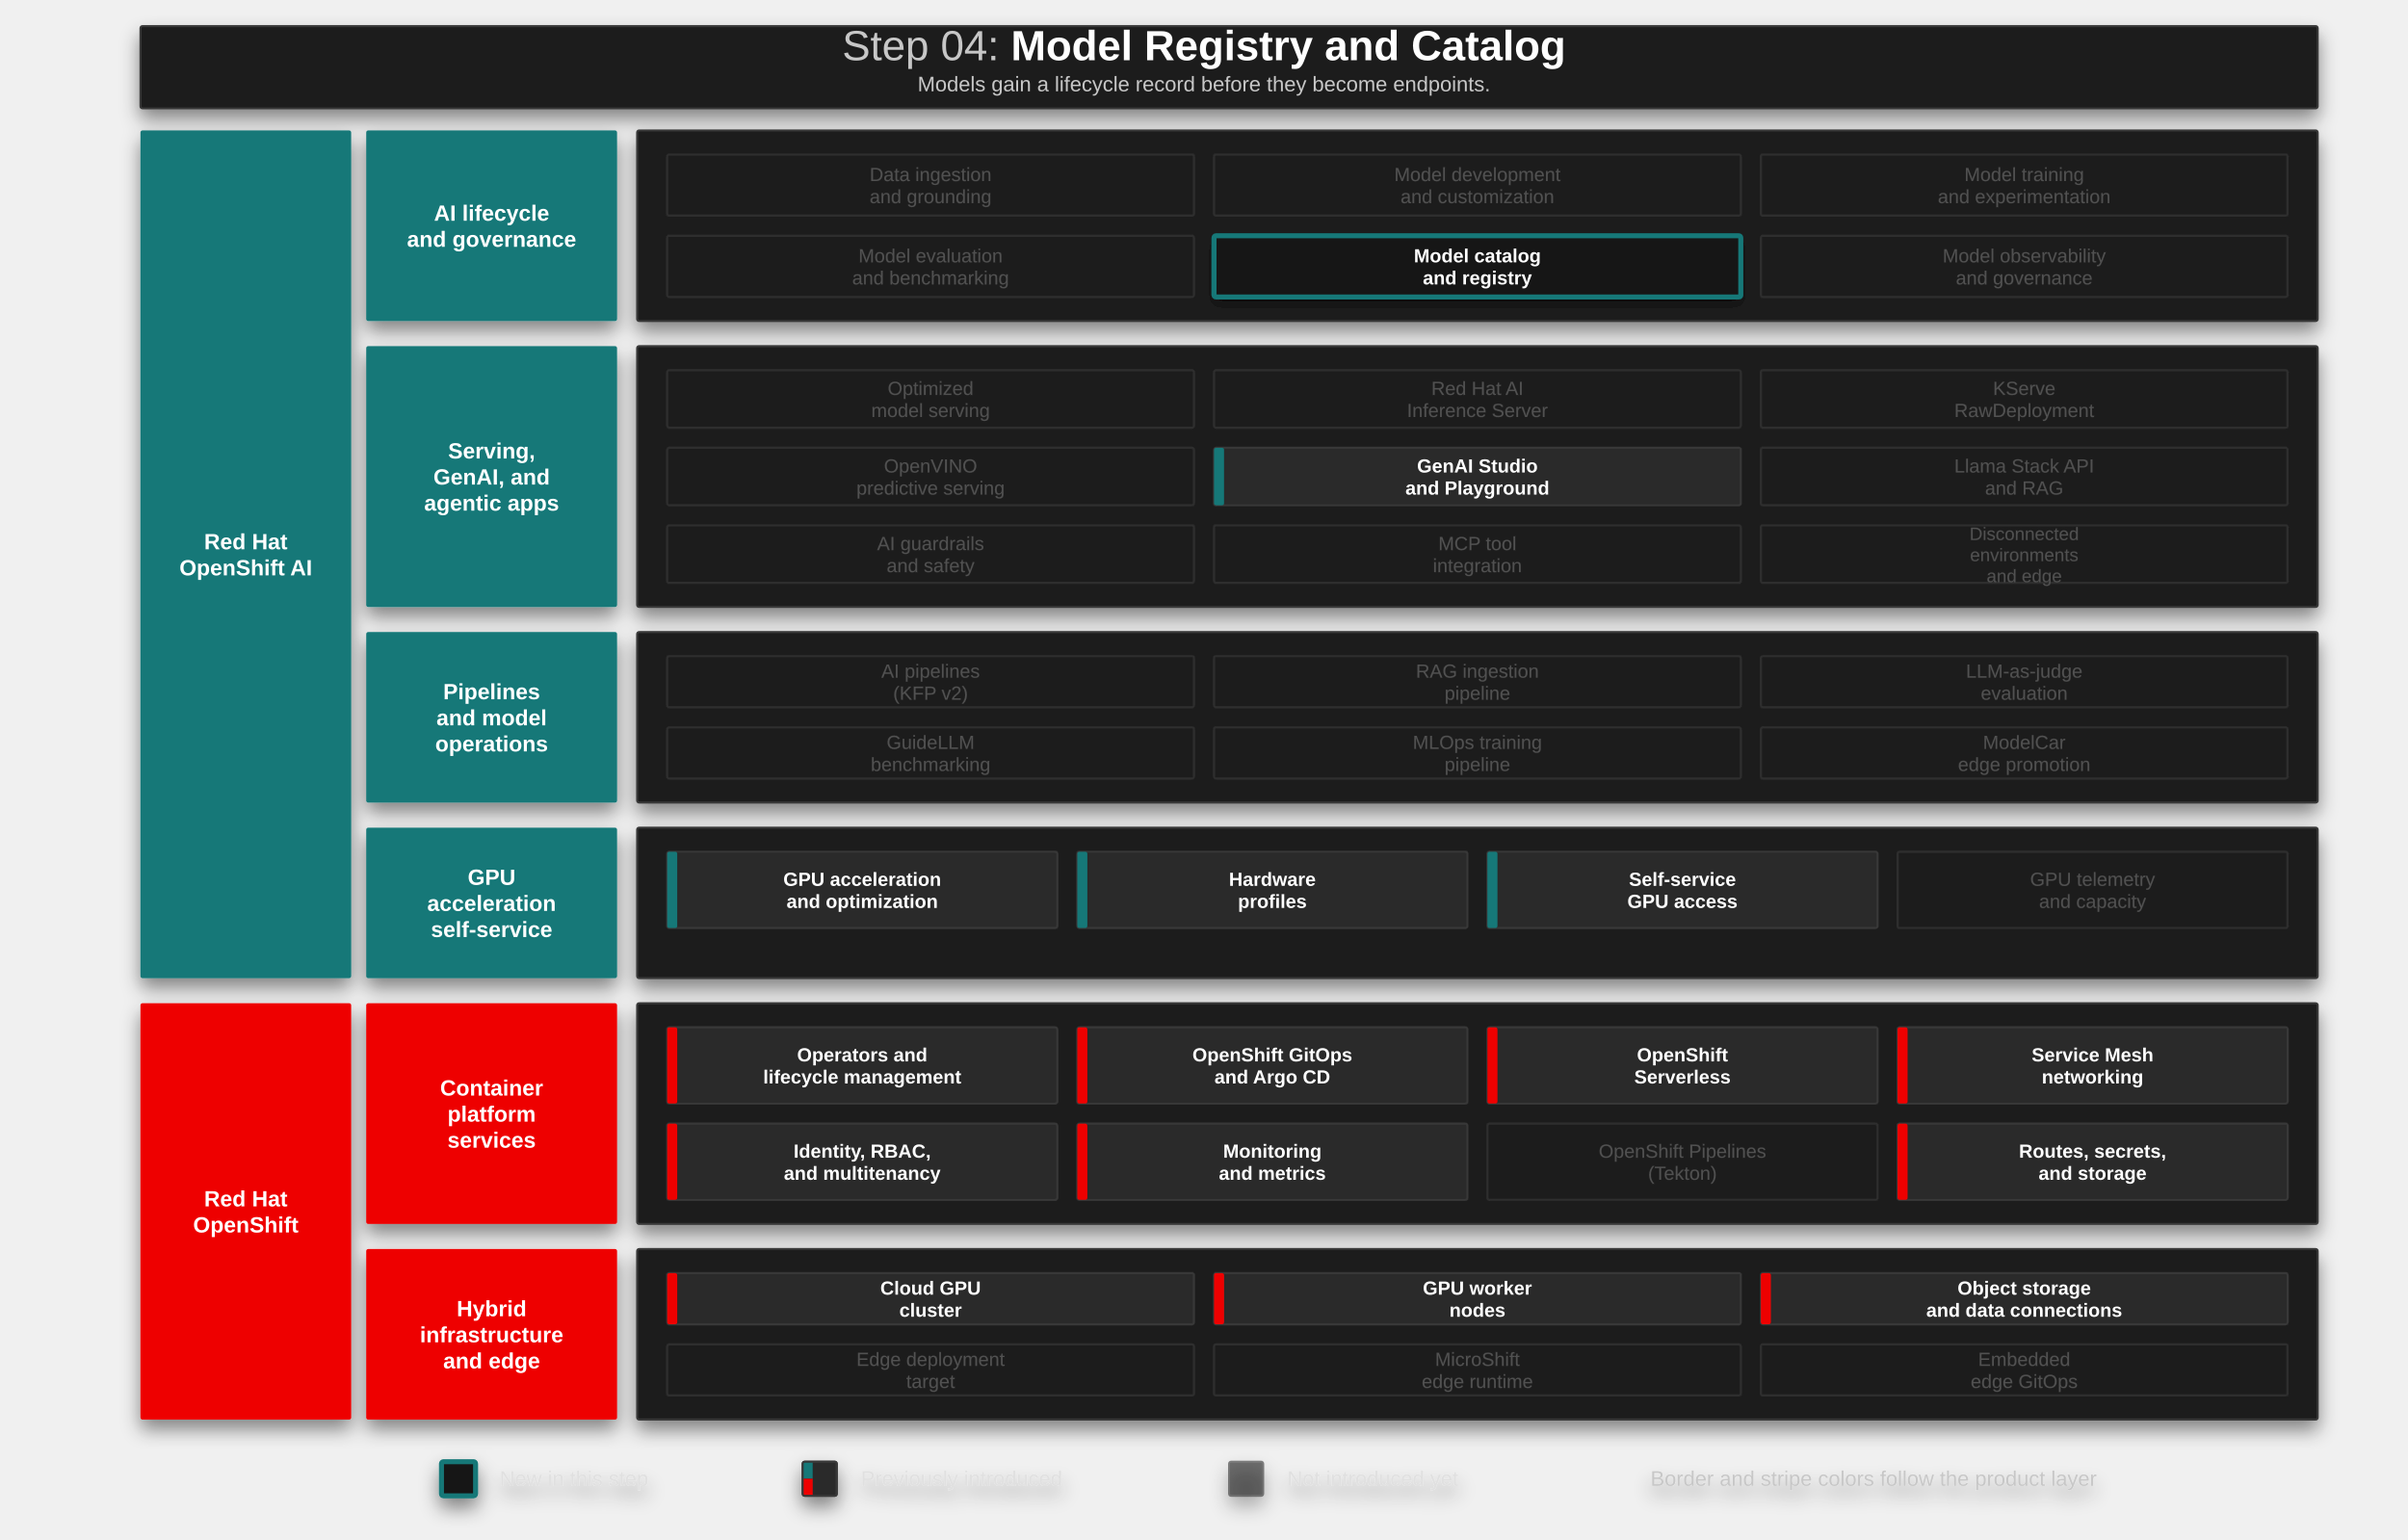
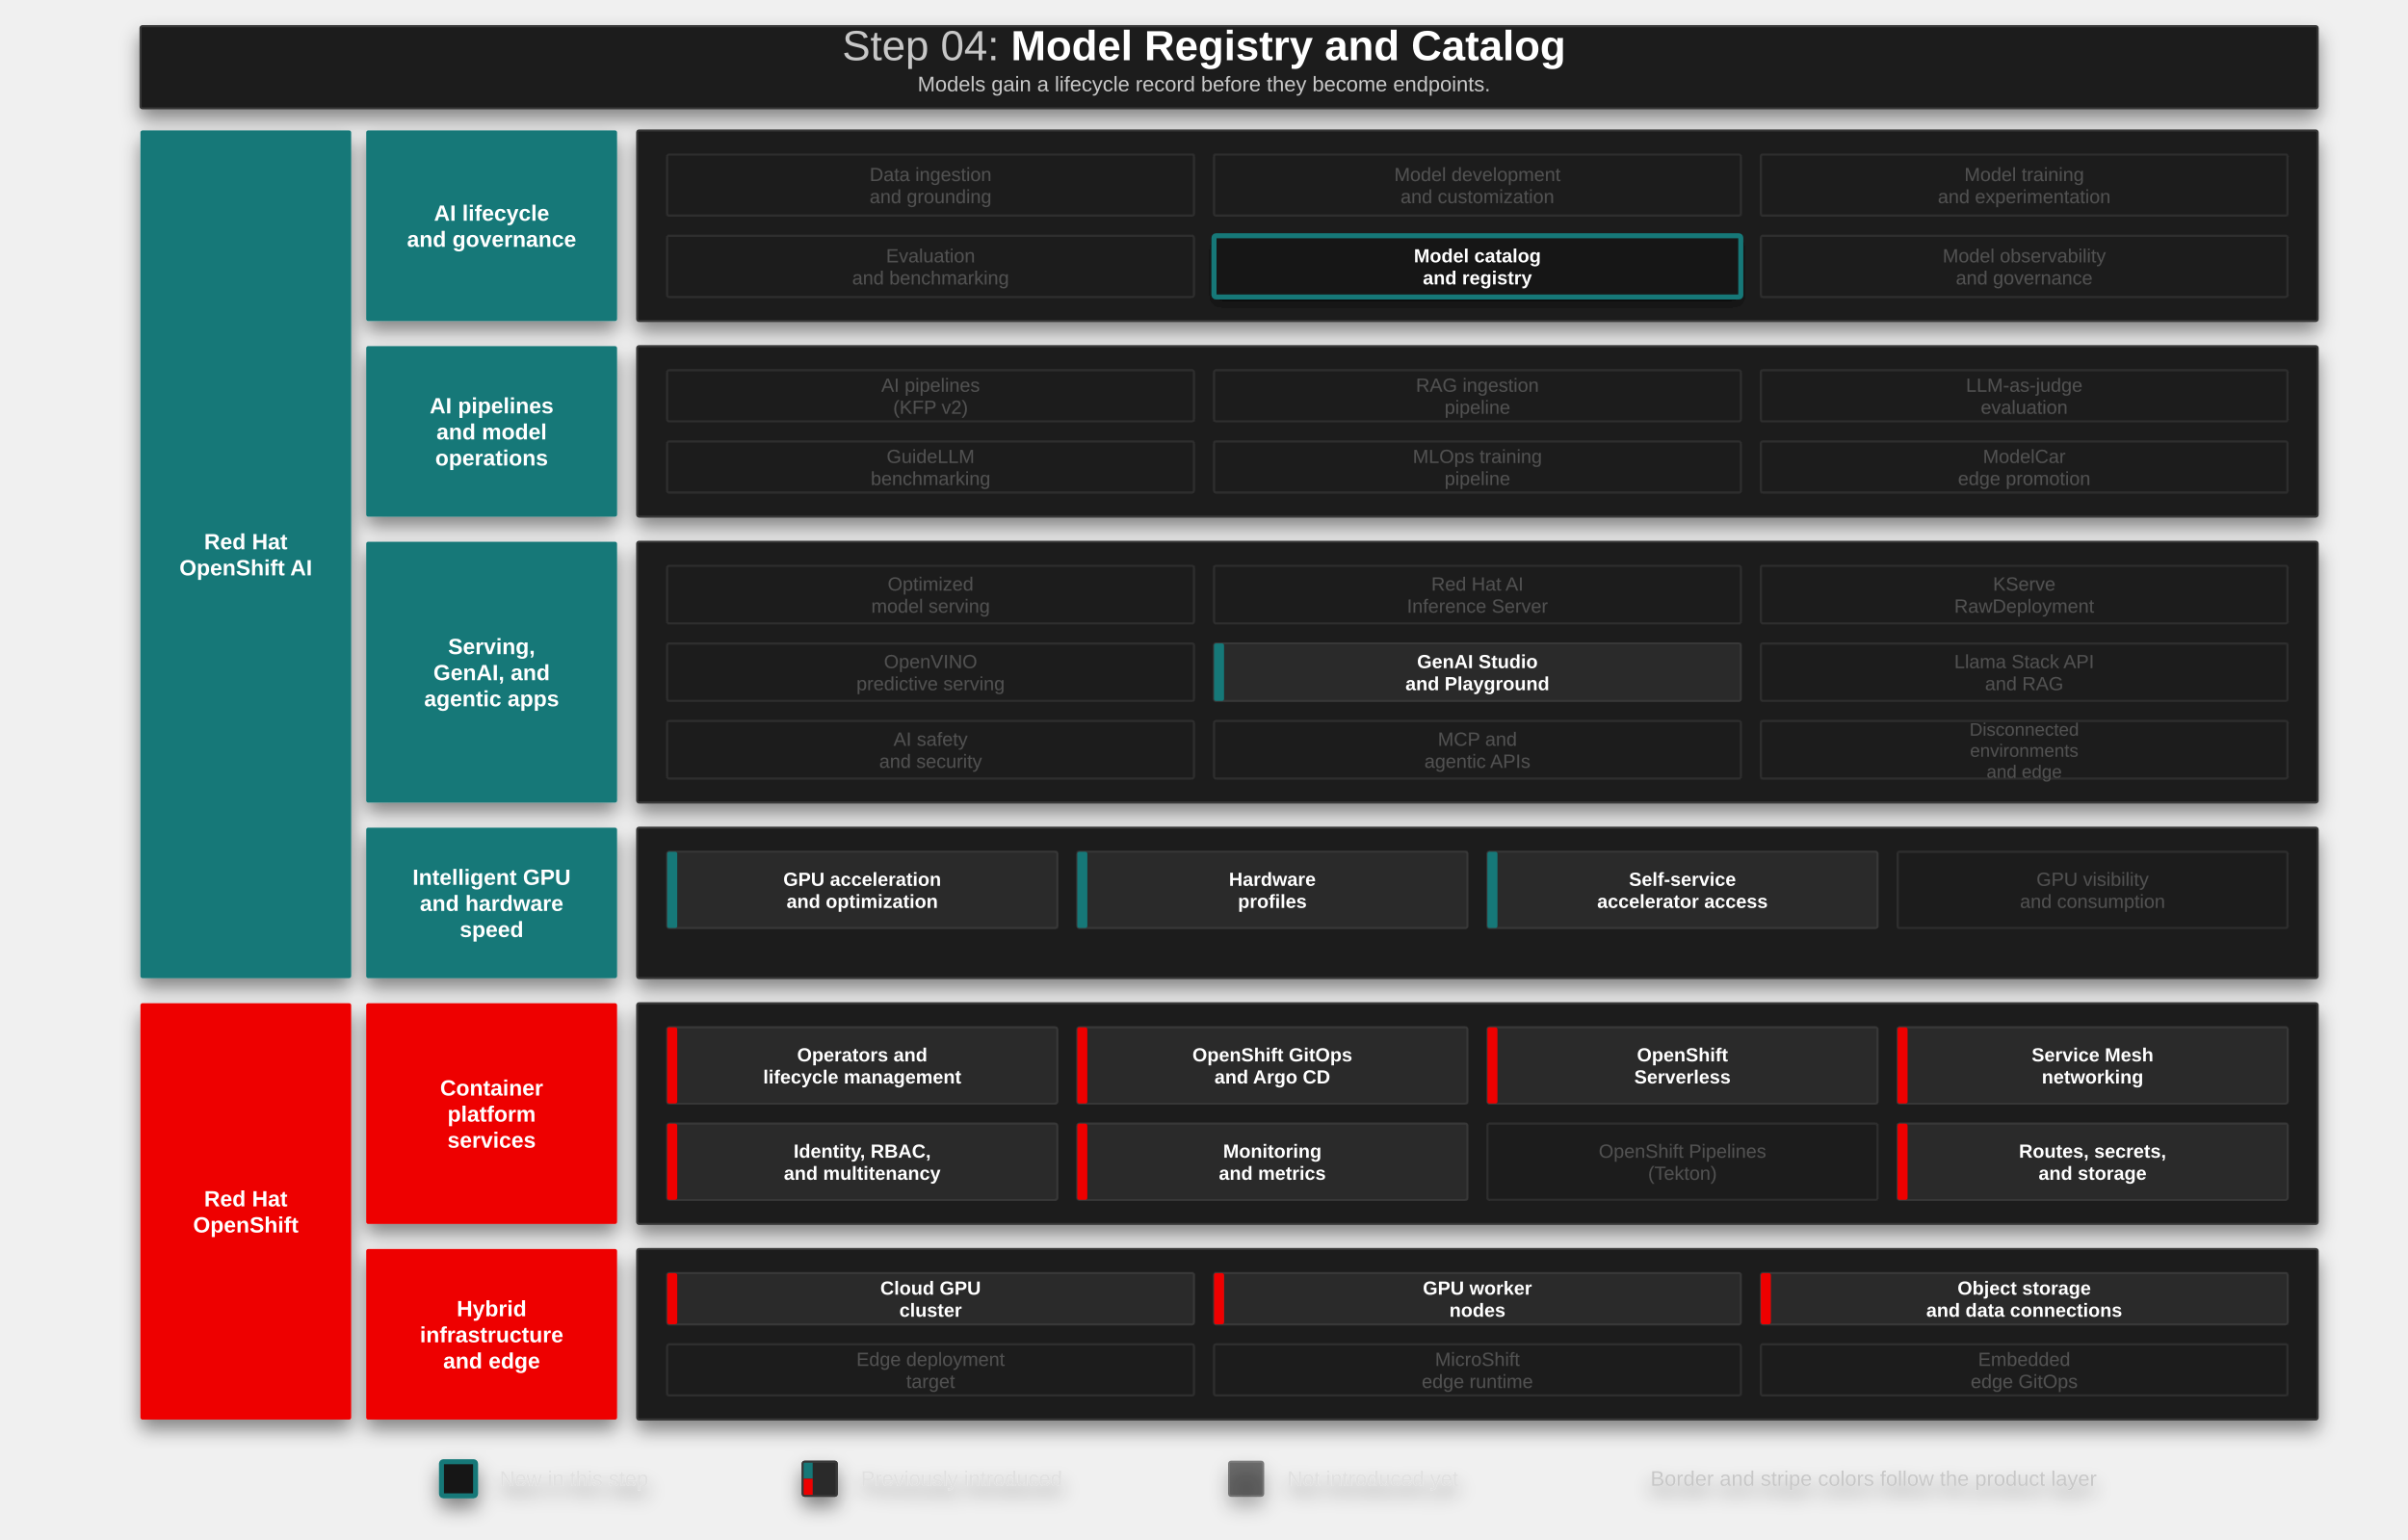
<svg xmlns="http://www.w3.org/2000/svg" width="2400" height="1535" viewBox="0 0 2400 1535" role="img" aria-labelledby="title desc">
  <style>.display{font-family:'Red Hat Display','Arial',sans-serif}.body{font-family:'Red Hat Text','Arial',sans-serif}</style>
  <defs>
    <filter id="lift" x="-20%" y="-20%" width="140%" height="140%">
      <feDropShadow dx="0" dy="6" stdDeviation="5" flood-color="#000" flood-opacity="0.55" />
    </filter>
    <filter id="panelShadow" x="-8%" y="-8%" width="116%" height="116%">
      <feDropShadow dx="0" dy="10" stdDeviation="9" flood-color="#000" flood-opacity="0.45" />
    </filter>
  </defs>
  <g filter="url(#panelShadow)">
    <rect x="140" y="26" width="2170" height="82" rx="2" fill="#1f1f1f" stroke="#383838" stroke-width="2" />
    <text x="1200.0" y="60" class="display" font-size="42" fill="#ffffff" font-weight="700" text-anchor="middle">
      <tspan fill="#c7c7c7" font-weight="500">Step 04:</tspan> Model Registry and Catalog</text>
    <text x="1200.0" y="91" class="body" font-size="21" fill="#c7c7c7" text-anchor="middle">Models gain a lifecycle record before they become endpoints.</text>
    <rect x="140" y="130" width="210" height="845" rx="2" fill="#147878" stroke="#147878" stroke-width="0" />
    <text x="245.0" y="547.5" class="body" font-size="22" fill="#ffffff" font-weight="700" text-anchor="middle">Red Hat</text>
    <text x="245.0" y="573.5" class="body" font-size="22" fill="#ffffff" font-weight="700" text-anchor="middle">OpenShift AI</text>
    <rect x="140" y="1000" width="210" height="415" rx="2" fill="#ee0000" stroke="#ee0000" stroke-width="0" />
    <text x="245.0" y="1202.5" class="body" font-size="22" fill="#ffffff" font-weight="700" text-anchor="middle">Red Hat</text>
    <text x="245.0" y="1228.5" class="body" font-size="22" fill="#ffffff" font-weight="700" text-anchor="middle">OpenShift</text>
    <rect x="365" y="130" width="250" height="190" rx="2" fill="#147878" stroke="#147878" stroke-width="0" />
    <text x="490.0" y="220.0" class="body" font-size="22" fill="#ffffff" font-weight="700" text-anchor="middle">AI lifecycle</text>
    <text x="490.0" y="246.0" class="body" font-size="22" fill="#ffffff" font-weight="700" text-anchor="middle">and governance</text>
    <rect x="635" y="130" width="1675" height="190" rx="2" fill="#1f1f1f" stroke="#383838" stroke-width="2" />
    <g opacity="0.62">
      <rect x="665.0" y="154.0" width="525.0" height="61.0" rx="2" fill="#1f1f1f" stroke="#383838" stroke-width="2.0" />
      <text x="927.5" y="180.5" class="body" font-size="19" fill="#707070" font-weight="450" text-anchor="middle">Data ingestion</text>
      <text x="927.5" y="202.5" class="body" font-size="19" fill="#707070" font-weight="450" text-anchor="middle">and grounding</text>
    </g>
    <g opacity="0.62">
      <rect x="1210.0" y="154.0" width="525.0" height="61.0" rx="2" fill="#1f1f1f" stroke="#383838" stroke-width="2.0" />
      <text x="1472.5" y="180.5" class="body" font-size="19" fill="#707070" font-weight="450" text-anchor="middle">Model development</text>
      <text x="1472.5" y="202.5" class="body" font-size="19" fill="#707070" font-weight="450" text-anchor="middle">and customization</text>
    </g>
    <g opacity="0.62">
      <rect x="1755.0" y="154.0" width="525.0" height="61.0" rx="2" fill="#1f1f1f" stroke="#383838" stroke-width="2.0" />
      <text x="2017.5" y="180.5" class="body" font-size="19" fill="#707070" font-weight="450" text-anchor="middle">Model training</text>
      <text x="2017.5" y="202.5" class="body" font-size="19" fill="#707070" font-weight="450" text-anchor="middle">and experimentation</text>
    </g>
    <g opacity="0.62">
      <rect x="665.0" y="235.0" width="525.0" height="61.0" rx="2" fill="#1f1f1f" stroke="#383838" stroke-width="2.0" />
-       <text x="927.5" y="261.5" class="body" font-size="19" fill="#707070" font-weight="450" text-anchor="middle">Model evaluation</text>
+       <text x="927.5" y="261.5" class="body" font-size="19" fill="#707070" font-weight="450" text-anchor="middle">Evaluation</text>
      <text x="927.5" y="283.5" class="body" font-size="19" fill="#707070" font-weight="450" text-anchor="middle">and benchmarking</text>
    </g>
    <g filter="url(#lift)">
      <rect x="1210.0" y="235.0" width="525.0" height="61.0" rx="2" fill="#151515" stroke="#147878" stroke-width="5.0" />
      <text x="1472.5" y="261.5" class="body" font-size="19" fill="#ffffff" font-weight="700" text-anchor="middle">Model catalog</text>
      <text x="1472.5" y="283.5" class="body" font-size="19" fill="#ffffff" font-weight="700" text-anchor="middle">and registry</text>
    </g>
    <g opacity="0.62">
      <rect x="1755.0" y="235.0" width="525.0" height="61.0" rx="2" fill="#1f1f1f" stroke="#383838" stroke-width="2.0" />
      <text x="2017.5" y="261.5" class="body" font-size="19" fill="#707070" font-weight="450" text-anchor="middle">Model observability</text>
      <text x="2017.5" y="283.5" class="body" font-size="19" fill="#707070" font-weight="450" text-anchor="middle">and governance</text>
    </g>
-     <rect x="365" y="345" width="250" height="260" rx="2" fill="#147878" stroke="#147878" stroke-width="0" />
-     <text x="490.0" y="457.0" class="body" font-size="22" fill="#ffffff" font-weight="700" text-anchor="middle">Serving,</text>
-     <text x="490.0" y="483.0" class="body" font-size="22" fill="#ffffff" font-weight="700" text-anchor="middle">GenAI, and</text>
-     <text x="490.0" y="509.0" class="body" font-size="22" fill="#ffffff" font-weight="700" text-anchor="middle">agentic apps</text>
-     <rect x="635" y="345" width="1675" height="260" rx="2" fill="#1f1f1f" stroke="#383838" stroke-width="2" />
-     <g opacity="0.62">
-       <rect x="665.0" y="369.0" width="525.0" height="57.333" rx="2" fill="#1f1f1f" stroke="#383838" stroke-width="2.0" />
-       <text x="927.5" y="393.667" class="body" font-size="19" fill="#707070" font-weight="450" text-anchor="middle">Optimized</text>
-       <text x="927.5" y="415.667" class="body" font-size="19" fill="#707070" font-weight="450" text-anchor="middle">model serving</text>
-     </g>
-     <g opacity="0.62">
-       <rect x="1210.0" y="369.0" width="525.0" height="57.333" rx="2" fill="#1f1f1f" stroke="#383838" stroke-width="2.0" />
-       <text x="1472.5" y="393.667" class="body" font-size="19" fill="#707070" font-weight="450" text-anchor="middle">Red Hat AI</text>
-       <text x="1472.5" y="415.667" class="body" font-size="19" fill="#707070" font-weight="450" text-anchor="middle">Inference Server</text>
-     </g>
-     <g opacity="0.62">
-       <rect x="1755.0" y="369.0" width="525.0" height="57.333" rx="2" fill="#1f1f1f" stroke="#383838" stroke-width="2.0" />
-       <text x="2017.5" y="393.667" class="body" font-size="19" fill="#707070" font-weight="450" text-anchor="middle">KServe</text>
-       <text x="2017.5" y="415.667" class="body" font-size="19" fill="#707070" font-weight="450" text-anchor="middle">RawDeployment</text>
-     </g>
-     <g opacity="0.62">
-       <rect x="665.0" y="446.333" width="525.0" height="57.333" rx="2" fill="#1f1f1f" stroke="#383838" stroke-width="2.0" />
-       <text x="927.5" y="471" class="body" font-size="19" fill="#707070" font-weight="450" text-anchor="middle">OpenVINO</text>
-       <text x="927.5" y="493" class="body" font-size="19" fill="#707070" font-weight="450" text-anchor="middle">predictive serving</text>
-     </g>
-     <g>
-       <rect x="1210.0" y="446.333" width="525.0" height="57.333" rx="2" fill="#292929" stroke="#383838" stroke-width="2.0" />
-       <rect x="1210.0" y="446.333" width="10" height="57.333" rx="2" fill="#147878" stroke="#147878" stroke-width="0" />
-       <text x="1472.5" y="471" class="body" font-size="19" fill="#ffffff" font-weight="550" text-anchor="middle">GenAI Studio</text>
-       <text x="1472.5" y="493" class="body" font-size="19" fill="#ffffff" font-weight="550" text-anchor="middle">and Playground</text>
-     </g>
-     <g opacity="0.62">
-       <rect x="1755.0" y="446.333" width="525.0" height="57.333" rx="2" fill="#1f1f1f" stroke="#383838" stroke-width="2.0" />
-       <text x="2017.5" y="471" class="body" font-size="19" fill="#707070" font-weight="450" text-anchor="middle">Llama Stack API</text>
-       <text x="2017.5" y="493" class="body" font-size="19" fill="#707070" font-weight="450" text-anchor="middle">and RAG</text>
-     </g>
-     <g opacity="0.62">
-       <rect x="665.0" y="523.667" width="525.0" height="57.333" rx="2" fill="#1f1f1f" stroke="#383838" stroke-width="2.0" />
-       <text x="927.5" y="548.333" class="body" font-size="19" fill="#707070" font-weight="450" text-anchor="middle">AI guardrails</text>
-       <text x="927.5" y="570.333" class="body" font-size="19" fill="#707070" font-weight="450" text-anchor="middle">and safety</text>
-     </g>
-     <g opacity="0.62">
-       <rect x="1210.0" y="523.667" width="525.0" height="57.333" rx="2" fill="#1f1f1f" stroke="#383838" stroke-width="2.0" />
-       <text x="1472.5" y="548.333" class="body" font-size="19" fill="#707070" font-weight="450" text-anchor="middle">MCP tool</text>
-       <text x="1472.5" y="570.333" class="body" font-size="19" fill="#707070" font-weight="450" text-anchor="middle">integration</text>
-     </g>
-     <g opacity="0.62">
-       <rect x="1755.0" y="523.667" width="525.0" height="57.333" rx="2" fill="#1f1f1f" stroke="#383838" stroke-width="2.0" />
-       <text x="2017.5" y="538.333" class="body" font-size="18" fill="#707070" font-weight="450" text-anchor="middle">Disconnected</text>
-       <text x="2017.5" y="559.333" class="body" font-size="18" fill="#707070" font-weight="450" text-anchor="middle">environments</text>
-       <text x="2017.5" y="580.333" class="body" font-size="18" fill="#707070" font-weight="450" text-anchor="middle">and edge</text>
-     </g>
-     <rect x="365" y="630" width="250" height="170" rx="2" fill="#147878" stroke="#147878" stroke-width="0" />
-     <text x="490.0" y="697.0" class="body" font-size="22" fill="#ffffff" font-weight="700" text-anchor="middle">Pipelines</text>
-     <text x="490.0" y="723.0" class="body" font-size="22" fill="#ffffff" font-weight="700" text-anchor="middle">and model</text>
-     <text x="490.0" y="749.0" class="body" font-size="22" fill="#ffffff" font-weight="700" text-anchor="middle">operations</text>
-     <rect x="635" y="630" width="1675" height="170" rx="2" fill="#1f1f1f" stroke="#383838" stroke-width="2" />
-     <g opacity="0.62">
-       <rect x="665.0" y="654.0" width="525.0" height="51.0" rx="2" fill="#1f1f1f" stroke="#383838" stroke-width="2.0" />
-       <text x="927.5" y="675.5" class="body" font-size="19" fill="#707070" font-weight="450" text-anchor="middle">AI pipelines</text>
-       <text x="927.5" y="697.5" class="body" font-size="19" fill="#707070" font-weight="450" text-anchor="middle">(KFP v2)</text>
-     </g>
-     <g opacity="0.62">
-       <rect x="1210.0" y="654.0" width="525.0" height="51.0" rx="2" fill="#1f1f1f" stroke="#383838" stroke-width="2.0" />
-       <text x="1472.5" y="675.5" class="body" font-size="19" fill="#707070" font-weight="450" text-anchor="middle">RAG ingestion</text>
-       <text x="1472.5" y="697.5" class="body" font-size="19" fill="#707070" font-weight="450" text-anchor="middle">pipeline</text>
-     </g>
-     <g opacity="0.62">
-       <rect x="1755.0" y="654.0" width="525.0" height="51.0" rx="2" fill="#1f1f1f" stroke="#383838" stroke-width="2.0" />
-       <text x="2017.5" y="675.5" class="body" font-size="19" fill="#707070" font-weight="450" text-anchor="middle">LLM-as-judge</text>
-       <text x="2017.5" y="697.5" class="body" font-size="19" fill="#707070" font-weight="450" text-anchor="middle">evaluation</text>
-     </g>
-     <g opacity="0.62">
-       <rect x="665.0" y="725.0" width="525.0" height="51.0" rx="2" fill="#1f1f1f" stroke="#383838" stroke-width="2.0" />
-       <text x="927.5" y="746.5" class="body" font-size="19" fill="#707070" font-weight="450" text-anchor="middle">GuideLLM</text>
-       <text x="927.5" y="768.5" class="body" font-size="19" fill="#707070" font-weight="450" text-anchor="middle">benchmarking</text>
-     </g>
-     <g opacity="0.62">
-       <rect x="1210.0" y="725.0" width="525.0" height="51.0" rx="2" fill="#1f1f1f" stroke="#383838" stroke-width="2.0" />
-       <text x="1472.5" y="746.5" class="body" font-size="19" fill="#707070" font-weight="450" text-anchor="middle">MLOps training</text>
-       <text x="1472.5" y="768.5" class="body" font-size="19" fill="#707070" font-weight="450" text-anchor="middle">pipeline</text>
-     </g>
-     <g opacity="0.62">
-       <rect x="1755.0" y="725.0" width="525.0" height="51.0" rx="2" fill="#1f1f1f" stroke="#383838" stroke-width="2.0" />
-       <text x="2017.5" y="746.5" class="body" font-size="19" fill="#707070" font-weight="450" text-anchor="middle">ModelCar</text>
-       <text x="2017.5" y="768.5" class="body" font-size="19" fill="#707070" font-weight="450" text-anchor="middle">edge promotion</text>
+     <rect x="365" y="345" width="250" height="170" rx="2" fill="#147878" stroke="#147878" stroke-width="0" />
+     <text x="490.0" y="412.0" class="body" font-size="22" fill="#ffffff" font-weight="700" text-anchor="middle">AI pipelines</text>
+     <text x="490.0" y="438.0" class="body" font-size="22" fill="#ffffff" font-weight="700" text-anchor="middle">and model</text>
+     <text x="490.0" y="464.0" class="body" font-size="22" fill="#ffffff" font-weight="700" text-anchor="middle">operations</text>
+     <rect x="635" y="345" width="1675" height="170" rx="2" fill="#1f1f1f" stroke="#383838" stroke-width="2" />
+     <g opacity="0.62">
+       <rect x="665.0" y="369.0" width="525.0" height="51.0" rx="2" fill="#1f1f1f" stroke="#383838" stroke-width="2.0" />
+       <text x="927.5" y="390.5" class="body" font-size="19" fill="#707070" font-weight="450" text-anchor="middle">AI pipelines</text>
+       <text x="927.5" y="412.5" class="body" font-size="19" fill="#707070" font-weight="450" text-anchor="middle">(KFP v2)</text>
+     </g>
+     <g opacity="0.62">
+       <rect x="1210.0" y="369.0" width="525.0" height="51.0" rx="2" fill="#1f1f1f" stroke="#383838" stroke-width="2.0" />
+       <text x="1472.5" y="390.5" class="body" font-size="19" fill="#707070" font-weight="450" text-anchor="middle">RAG ingestion</text>
+       <text x="1472.5" y="412.5" class="body" font-size="19" fill="#707070" font-weight="450" text-anchor="middle">pipeline</text>
+     </g>
+     <g opacity="0.62">
+       <rect x="1755.0" y="369.0" width="525.0" height="51.0" rx="2" fill="#1f1f1f" stroke="#383838" stroke-width="2.0" />
+       <text x="2017.5" y="390.5" class="body" font-size="19" fill="#707070" font-weight="450" text-anchor="middle">LLM-as-judge</text>
+       <text x="2017.5" y="412.5" class="body" font-size="19" fill="#707070" font-weight="450" text-anchor="middle">evaluation</text>
+     </g>
+     <g opacity="0.62">
+       <rect x="665.0" y="440.0" width="525.0" height="51.0" rx="2" fill="#1f1f1f" stroke="#383838" stroke-width="2.0" />
+       <text x="927.5" y="461.5" class="body" font-size="19" fill="#707070" font-weight="450" text-anchor="middle">GuideLLM</text>
+       <text x="927.5" y="483.5" class="body" font-size="19" fill="#707070" font-weight="450" text-anchor="middle">benchmarking</text>
+     </g>
+     <g opacity="0.62">
+       <rect x="1210.0" y="440.0" width="525.0" height="51.0" rx="2" fill="#1f1f1f" stroke="#383838" stroke-width="2.0" />
+       <text x="1472.5" y="461.5" class="body" font-size="19" fill="#707070" font-weight="450" text-anchor="middle">MLOps training</text>
+       <text x="1472.5" y="483.5" class="body" font-size="19" fill="#707070" font-weight="450" text-anchor="middle">pipeline</text>
+     </g>
+     <g opacity="0.62">
+       <rect x="1755.0" y="440.0" width="525.0" height="51.0" rx="2" fill="#1f1f1f" stroke="#383838" stroke-width="2.0" />
+       <text x="2017.5" y="461.5" class="body" font-size="19" fill="#707070" font-weight="450" text-anchor="middle">ModelCar</text>
+       <text x="2017.5" y="483.5" class="body" font-size="19" fill="#707070" font-weight="450" text-anchor="middle">edge promotion</text>
+     </g>
+     <rect x="365" y="540" width="250" height="260" rx="2" fill="#147878" stroke="#147878" stroke-width="0" />
+     <text x="490.0" y="652.0" class="body" font-size="22" fill="#ffffff" font-weight="700" text-anchor="middle">Serving,</text>
+     <text x="490.0" y="678.0" class="body" font-size="22" fill="#ffffff" font-weight="700" text-anchor="middle">GenAI, and</text>
+     <text x="490.0" y="704.0" class="body" font-size="22" fill="#ffffff" font-weight="700" text-anchor="middle">agentic apps</text>
+     <rect x="635" y="540" width="1675" height="260" rx="2" fill="#1f1f1f" stroke="#383838" stroke-width="2" />
+     <g opacity="0.62">
+       <rect x="665.0" y="564.0" width="525.0" height="57.333" rx="2" fill="#1f1f1f" stroke="#383838" stroke-width="2.0" />
+       <text x="927.5" y="588.667" class="body" font-size="19" fill="#707070" font-weight="450" text-anchor="middle">Optimized</text>
+       <text x="927.5" y="610.667" class="body" font-size="19" fill="#707070" font-weight="450" text-anchor="middle">model serving</text>
+     </g>
+     <g opacity="0.62">
+       <rect x="1210.0" y="564.0" width="525.0" height="57.333" rx="2" fill="#1f1f1f" stroke="#383838" stroke-width="2.0" />
+       <text x="1472.5" y="588.667" class="body" font-size="19" fill="#707070" font-weight="450" text-anchor="middle">Red Hat AI</text>
+       <text x="1472.5" y="610.667" class="body" font-size="19" fill="#707070" font-weight="450" text-anchor="middle">Inference Server</text>
+     </g>
+     <g opacity="0.62">
+       <rect x="1755.0" y="564.0" width="525.0" height="57.333" rx="2" fill="#1f1f1f" stroke="#383838" stroke-width="2.0" />
+       <text x="2017.5" y="588.667" class="body" font-size="19" fill="#707070" font-weight="450" text-anchor="middle">KServe</text>
+       <text x="2017.5" y="610.667" class="body" font-size="19" fill="#707070" font-weight="450" text-anchor="middle">RawDeployment</text>
+     </g>
+     <g opacity="0.62">
+       <rect x="665.0" y="641.333" width="525.0" height="57.333" rx="2" fill="#1f1f1f" stroke="#383838" stroke-width="2.0" />
+       <text x="927.5" y="666.0" class="body" font-size="19" fill="#707070" font-weight="450" text-anchor="middle">OpenVINO</text>
+       <text x="927.5" y="688.0" class="body" font-size="19" fill="#707070" font-weight="450" text-anchor="middle">predictive serving</text>
+     </g>
+     <g>
+       <rect x="1210.0" y="641.333" width="525.0" height="57.333" rx="2" fill="#292929" stroke="#383838" stroke-width="2.0" />
+       <rect x="1210.0" y="641.333" width="10" height="57.333" rx="2" fill="#147878" stroke="#147878" stroke-width="0" />
+       <text x="1472.5" y="666.0" class="body" font-size="19" fill="#ffffff" font-weight="550" text-anchor="middle">GenAI Studio</text>
+       <text x="1472.5" y="688.0" class="body" font-size="19" fill="#ffffff" font-weight="550" text-anchor="middle">and Playground</text>
+     </g>
+     <g opacity="0.62">
+       <rect x="1755.0" y="641.333" width="525.0" height="57.333" rx="2" fill="#1f1f1f" stroke="#383838" stroke-width="2.0" />
+       <text x="2017.5" y="666.0" class="body" font-size="19" fill="#707070" font-weight="450" text-anchor="middle">Llama Stack API</text>
+       <text x="2017.5" y="688.0" class="body" font-size="19" fill="#707070" font-weight="450" text-anchor="middle">and RAG</text>
+     </g>
+     <g opacity="0.62">
+       <rect x="665.0" y="718.667" width="525.0" height="57.333" rx="2" fill="#1f1f1f" stroke="#383838" stroke-width="2.0" />
+       <text x="927.5" y="743.333" class="body" font-size="19" fill="#707070" font-weight="450" text-anchor="middle">AI safety</text>
+       <text x="927.5" y="765.333" class="body" font-size="19" fill="#707070" font-weight="450" text-anchor="middle">and security</text>
+     </g>
+     <g opacity="0.62">
+       <rect x="1210.0" y="718.667" width="525.0" height="57.333" rx="2" fill="#1f1f1f" stroke="#383838" stroke-width="2.0" />
+       <text x="1472.5" y="743.333" class="body" font-size="19" fill="#707070" font-weight="450" text-anchor="middle">MCP and</text>
+       <text x="1472.5" y="765.333" class="body" font-size="19" fill="#707070" font-weight="450" text-anchor="middle">agentic APIs</text>
+     </g>
+     <g opacity="0.62">
+       <rect x="1755.0" y="718.667" width="525.0" height="57.333" rx="2" fill="#1f1f1f" stroke="#383838" stroke-width="2.0" />
+       <text x="2017.5" y="733.333" class="body" font-size="18" fill="#707070" font-weight="450" text-anchor="middle">Disconnected</text>
+       <text x="2017.5" y="754.333" class="body" font-size="18" fill="#707070" font-weight="450" text-anchor="middle">environments</text>
+       <text x="2017.5" y="775.333" class="body" font-size="18" fill="#707070" font-weight="450" text-anchor="middle">and edge</text>
    </g>
    <rect x="365" y="825" width="250" height="150" rx="2" fill="#147878" stroke="#147878" stroke-width="0" />
-     <text x="490.0" y="882.0" class="body" font-size="22" fill="#ffffff" font-weight="700" text-anchor="middle">GPU</text>
-     <text x="490.0" y="908.0" class="body" font-size="22" fill="#ffffff" font-weight="700" text-anchor="middle">acceleration</text>
-     <text x="490.0" y="934.0" class="body" font-size="22" fill="#ffffff" font-weight="700" text-anchor="middle">self-service</text>
+     <text x="490.0" y="882.0" class="body" font-size="22" fill="#ffffff" font-weight="700" text-anchor="middle">Intelligent GPU</text>
+     <text x="490.0" y="908.0" class="body" font-size="22" fill="#ffffff" font-weight="700" text-anchor="middle">and hardware</text>
+     <text x="490.0" y="934.0" class="body" font-size="22" fill="#ffffff" font-weight="700" text-anchor="middle">speed</text>
    <rect x="635" y="825" width="1675" height="150" rx="2" fill="#1f1f1f" stroke="#383838" stroke-width="2" />
    <g>
      <rect x="665.0" y="849" width="388.75" height="76" rx="2" fill="#292929" stroke="#383838" stroke-width="2.0" />
      <rect x="665.0" y="849" width="10" height="76" rx="2" fill="#147878" stroke="#147878" stroke-width="0" />
      <text x="859.375" y="883.0" class="body" font-size="19" fill="#ffffff" font-weight="550" text-anchor="middle">GPU acceleration</text>
      <text x="859.375" y="905.0" class="body" font-size="19" fill="#ffffff" font-weight="550" text-anchor="middle">and optimization</text>
    </g>
    <g>
      <rect x="1073.75" y="849" width="388.75" height="76" rx="2" fill="#292929" stroke="#383838" stroke-width="2.0" />
      <rect x="1073.75" y="849" width="10" height="76" rx="2" fill="#147878" stroke="#147878" stroke-width="0" />
      <text x="1268.125" y="883.0" class="body" font-size="19" fill="#ffffff" font-weight="550" text-anchor="middle">Hardware</text>
      <text x="1268.125" y="905.0" class="body" font-size="19" fill="#ffffff" font-weight="550" text-anchor="middle">profiles</text>
    </g>
    <g>
      <rect x="1482.5" y="849" width="388.75" height="76" rx="2" fill="#292929" stroke="#383838" stroke-width="2.0" />
      <rect x="1482.5" y="849" width="10" height="76" rx="2" fill="#147878" stroke="#147878" stroke-width="0" />
      <text x="1676.875" y="883.0" class="body" font-size="19" fill="#ffffff" font-weight="550" text-anchor="middle">Self-service</text>
-       <text x="1676.875" y="905.0" class="body" font-size="19" fill="#ffffff" font-weight="550" text-anchor="middle">GPU access</text>
+       <text x="1676.875" y="905.0" class="body" font-size="19" fill="#ffffff" font-weight="550" text-anchor="middle">accelerator access</text>
    </g>
    <g opacity="0.62">
      <rect x="1891.25" y="849" width="388.75" height="76" rx="2" fill="#1f1f1f" stroke="#383838" stroke-width="2.0" />
-       <text x="2085.625" y="883.0" class="body" font-size="19" fill="#707070" font-weight="450" text-anchor="middle">GPU telemetry</text>
-       <text x="2085.625" y="905.0" class="body" font-size="19" fill="#707070" font-weight="450" text-anchor="middle">and capacity</text>
+       <text x="2085.625" y="883.0" class="body" font-size="19" fill="#707070" font-weight="450" text-anchor="middle">GPU visibility</text>
+       <text x="2085.625" y="905.0" class="body" font-size="19" fill="#707070" font-weight="450" text-anchor="middle">and consumption</text>
    </g>
    <rect x="365" y="1000" width="250" height="220" rx="2" fill="#ee0000" stroke="#ee0000" stroke-width="0" />
    <text x="490.0" y="1092.0" class="body" font-size="22" fill="#ffffff" font-weight="700" text-anchor="middle">Container</text>
    <text x="490.0" y="1118.0" class="body" font-size="22" fill="#ffffff" font-weight="700" text-anchor="middle">platform</text>
    <text x="490.0" y="1144.0" class="body" font-size="22" fill="#ffffff" font-weight="700" text-anchor="middle">services</text>
    <rect x="635" y="1000" width="1675" height="220" rx="2" fill="#1f1f1f" stroke="#383838" stroke-width="2" />
    <g>
      <rect x="665.0" y="1024" width="388.75" height="76" rx="2" fill="#292929" stroke="#383838" stroke-width="2.0" />
      <rect x="665.0" y="1024" width="10" height="76" rx="2" fill="#ee0000" stroke="#ee0000" stroke-width="0" />
      <text x="859.375" y="1058.0" class="body" font-size="19" fill="#ffffff" font-weight="550" text-anchor="middle">Operators and</text>
      <text x="859.375" y="1080.0" class="body" font-size="19" fill="#ffffff" font-weight="550" text-anchor="middle">lifecycle management</text>
    </g>
    <g>
      <rect x="1073.75" y="1024" width="388.75" height="76" rx="2" fill="#292929" stroke="#383838" stroke-width="2.0" />
      <rect x="1073.75" y="1024" width="10" height="76" rx="2" fill="#ee0000" stroke="#ee0000" stroke-width="0" />
      <text x="1268.125" y="1058.0" class="body" font-size="19" fill="#ffffff" font-weight="550" text-anchor="middle">OpenShift GitOps</text>
      <text x="1268.125" y="1080.0" class="body" font-size="19" fill="#ffffff" font-weight="550" text-anchor="middle">and Argo CD</text>
    </g>
    <g>
      <rect x="1482.5" y="1024" width="388.75" height="76" rx="2" fill="#292929" stroke="#383838" stroke-width="2.0" />
      <rect x="1482.5" y="1024" width="10" height="76" rx="2" fill="#ee0000" stroke="#ee0000" stroke-width="0" />
      <text x="1676.875" y="1058.0" class="body" font-size="19" fill="#ffffff" font-weight="550" text-anchor="middle">OpenShift</text>
      <text x="1676.875" y="1080.0" class="body" font-size="19" fill="#ffffff" font-weight="550" text-anchor="middle">Serverless</text>
    </g>
    <g>
      <rect x="1891.25" y="1024" width="388.75" height="76" rx="2" fill="#292929" stroke="#383838" stroke-width="2.0" />
      <rect x="1891.25" y="1024" width="10" height="76" rx="2" fill="#ee0000" stroke="#ee0000" stroke-width="0" />
      <text x="2085.625" y="1058.0" class="body" font-size="19" fill="#ffffff" font-weight="550" text-anchor="middle">Service Mesh</text>
      <text x="2085.625" y="1080.0" class="body" font-size="19" fill="#ffffff" font-weight="550" text-anchor="middle">networking</text>
    </g>
    <g>
      <rect x="665.0" y="1120" width="388.75" height="76" rx="2" fill="#292929" stroke="#383838" stroke-width="2.0" />
      <rect x="665.0" y="1120" width="10" height="76" rx="2" fill="#ee0000" stroke="#ee0000" stroke-width="0" />
      <text x="859.375" y="1154.0" class="body" font-size="19" fill="#ffffff" font-weight="550" text-anchor="middle">Identity, RBAC,</text>
      <text x="859.375" y="1176.0" class="body" font-size="19" fill="#ffffff" font-weight="550" text-anchor="middle">and multitenancy</text>
    </g>
    <g>
      <rect x="1073.75" y="1120" width="388.75" height="76" rx="2" fill="#292929" stroke="#383838" stroke-width="2.0" />
      <rect x="1073.75" y="1120" width="10" height="76" rx="2" fill="#ee0000" stroke="#ee0000" stroke-width="0" />
      <text x="1268.125" y="1154.0" class="body" font-size="19" fill="#ffffff" font-weight="550" text-anchor="middle">Monitoring</text>
      <text x="1268.125" y="1176.0" class="body" font-size="19" fill="#ffffff" font-weight="550" text-anchor="middle">and metrics</text>
    </g>
    <g opacity="0.62">
      <rect x="1482.5" y="1120" width="388.75" height="76" rx="2" fill="#1f1f1f" stroke="#383838" stroke-width="2.0" />
      <text x="1676.875" y="1154.0" class="body" font-size="19" fill="#707070" font-weight="450" text-anchor="middle">OpenShift Pipelines</text>
      <text x="1676.875" y="1176.0" class="body" font-size="19" fill="#707070" font-weight="450" text-anchor="middle">(Tekton)</text>
    </g>
    <g>
      <rect x="1891.25" y="1120" width="388.75" height="76" rx="2" fill="#292929" stroke="#383838" stroke-width="2.0" />
      <rect x="1891.25" y="1120" width="10" height="76" rx="2" fill="#ee0000" stroke="#ee0000" stroke-width="0" />
      <text x="2085.625" y="1154.0" class="body" font-size="19" fill="#ffffff" font-weight="550" text-anchor="middle">Routes, secrets,</text>
      <text x="2085.625" y="1176.0" class="body" font-size="19" fill="#ffffff" font-weight="550" text-anchor="middle">and storage</text>
    </g>
    <rect x="365" y="1245" width="250" height="170" rx="2" fill="#ee0000" stroke="#ee0000" stroke-width="0" />
    <text x="490.0" y="1312.0" class="body" font-size="22" fill="#ffffff" font-weight="700" text-anchor="middle">Hybrid</text>
    <text x="490.0" y="1338.0" class="body" font-size="22" fill="#ffffff" font-weight="700" text-anchor="middle">infrastructure</text>
    <text x="490.0" y="1364.0" class="body" font-size="22" fill="#ffffff" font-weight="700" text-anchor="middle">and edge</text>
    <rect x="635" y="1245" width="1675" height="170" rx="2" fill="#1f1f1f" stroke="#383838" stroke-width="2" />
    <g>
      <rect x="665.0" y="1269.0" width="525.0" height="51.0" rx="2" fill="#292929" stroke="#383838" stroke-width="2.0" />
      <rect x="665.0" y="1269.0" width="10" height="51.0" rx="2" fill="#ee0000" stroke="#ee0000" stroke-width="0" />
      <text x="927.5" y="1290.5" class="body" font-size="19" fill="#ffffff" font-weight="550" text-anchor="middle">Cloud GPU</text>
      <text x="927.5" y="1312.5" class="body" font-size="19" fill="#ffffff" font-weight="550" text-anchor="middle">cluster</text>
    </g>
    <g>
      <rect x="1210.0" y="1269.0" width="525.0" height="51.0" rx="2" fill="#292929" stroke="#383838" stroke-width="2.0" />
      <rect x="1210.0" y="1269.0" width="10" height="51.0" rx="2" fill="#ee0000" stroke="#ee0000" stroke-width="0" />
      <text x="1472.5" y="1290.5" class="body" font-size="19" fill="#ffffff" font-weight="550" text-anchor="middle">GPU worker</text>
      <text x="1472.5" y="1312.5" class="body" font-size="19" fill="#ffffff" font-weight="550" text-anchor="middle">nodes</text>
    </g>
    <g>
      <rect x="1755.0" y="1269.0" width="525.0" height="51.0" rx="2" fill="#292929" stroke="#383838" stroke-width="2.0" />
      <rect x="1755.0" y="1269.0" width="10" height="51.0" rx="2" fill="#ee0000" stroke="#ee0000" stroke-width="0" />
      <text x="2017.5" y="1290.5" class="body" font-size="19" fill="#ffffff" font-weight="550" text-anchor="middle">Object storage</text>
      <text x="2017.5" y="1312.5" class="body" font-size="19" fill="#ffffff" font-weight="550" text-anchor="middle">and data connections</text>
    </g>
    <g opacity="0.62">
      <rect x="665.0" y="1340.0" width="525.0" height="51.0" rx="2" fill="#1f1f1f" stroke="#383838" stroke-width="2.0" />
      <text x="927.5" y="1361.5" class="body" font-size="19" fill="#707070" font-weight="450" text-anchor="middle">Edge deployment</text>
      <text x="927.5" y="1383.5" class="body" font-size="19" fill="#707070" font-weight="450" text-anchor="middle">target</text>
    </g>
    <g opacity="0.62">
      <rect x="1210.0" y="1340.0" width="525.0" height="51.0" rx="2" fill="#1f1f1f" stroke="#383838" stroke-width="2.0" />
      <text x="1472.5" y="1361.5" class="body" font-size="19" fill="#707070" font-weight="450" text-anchor="middle">MicroShift</text>
      <text x="1472.5" y="1383.5" class="body" font-size="19" fill="#707070" font-weight="450" text-anchor="middle">edge runtime</text>
    </g>
    <g opacity="0.62">
      <rect x="1755.0" y="1340.0" width="525.0" height="51.0" rx="2" fill="#1f1f1f" stroke="#383838" stroke-width="2.0" />
      <text x="2017.5" y="1361.5" class="body" font-size="19" fill="#707070" font-weight="450" text-anchor="middle">Embedded</text>
      <text x="2017.5" y="1383.5" class="body" font-size="19" fill="#707070" font-weight="450" text-anchor="middle">edge GitOps</text>
    </g>
    <rect x="440" y="1457" width="34" height="34" rx="2" fill="#151515" stroke="#147878" stroke-width="5" />
    <text x="498" y="1481" class="body" font-size="21" fill="#e0e0e0">New in this step</text>
    <rect x="800" y="1457" width="34" height="34" rx="2" fill="#292929" stroke="#383838" stroke-width="2" />
    <rect x="800" y="1457" width="10" height="17" rx="0" fill="#147878" stroke="#147878" stroke-width="0" />
    <rect x="800" y="1474" width="10" height="17" rx="0" fill="#ee0000" stroke="#ee0000" stroke-width="0" />
    <rect x="800" y="1457" width="34" height="34" rx="2" fill="none" stroke="#383838" stroke-width="2" />
    <text x="858" y="1481" class="body" font-size="21" fill="#e0e0e0">Previously introduced</text>
    <rect x="1225" y="1457" width="34" height="34" rx="2" fill="#1f1f1f" stroke="#383838" stroke-width="2" opacity="0.62" />
    <text x="1283" y="1481" class="body" font-size="21" fill="#e0e0e0">Not introduced yet</text>
    <text x="1645" y="1481" class="body" font-size="21" fill="#c7c7c7">Border and stripe colors follow the product layer</text>
  </g>
</svg>
